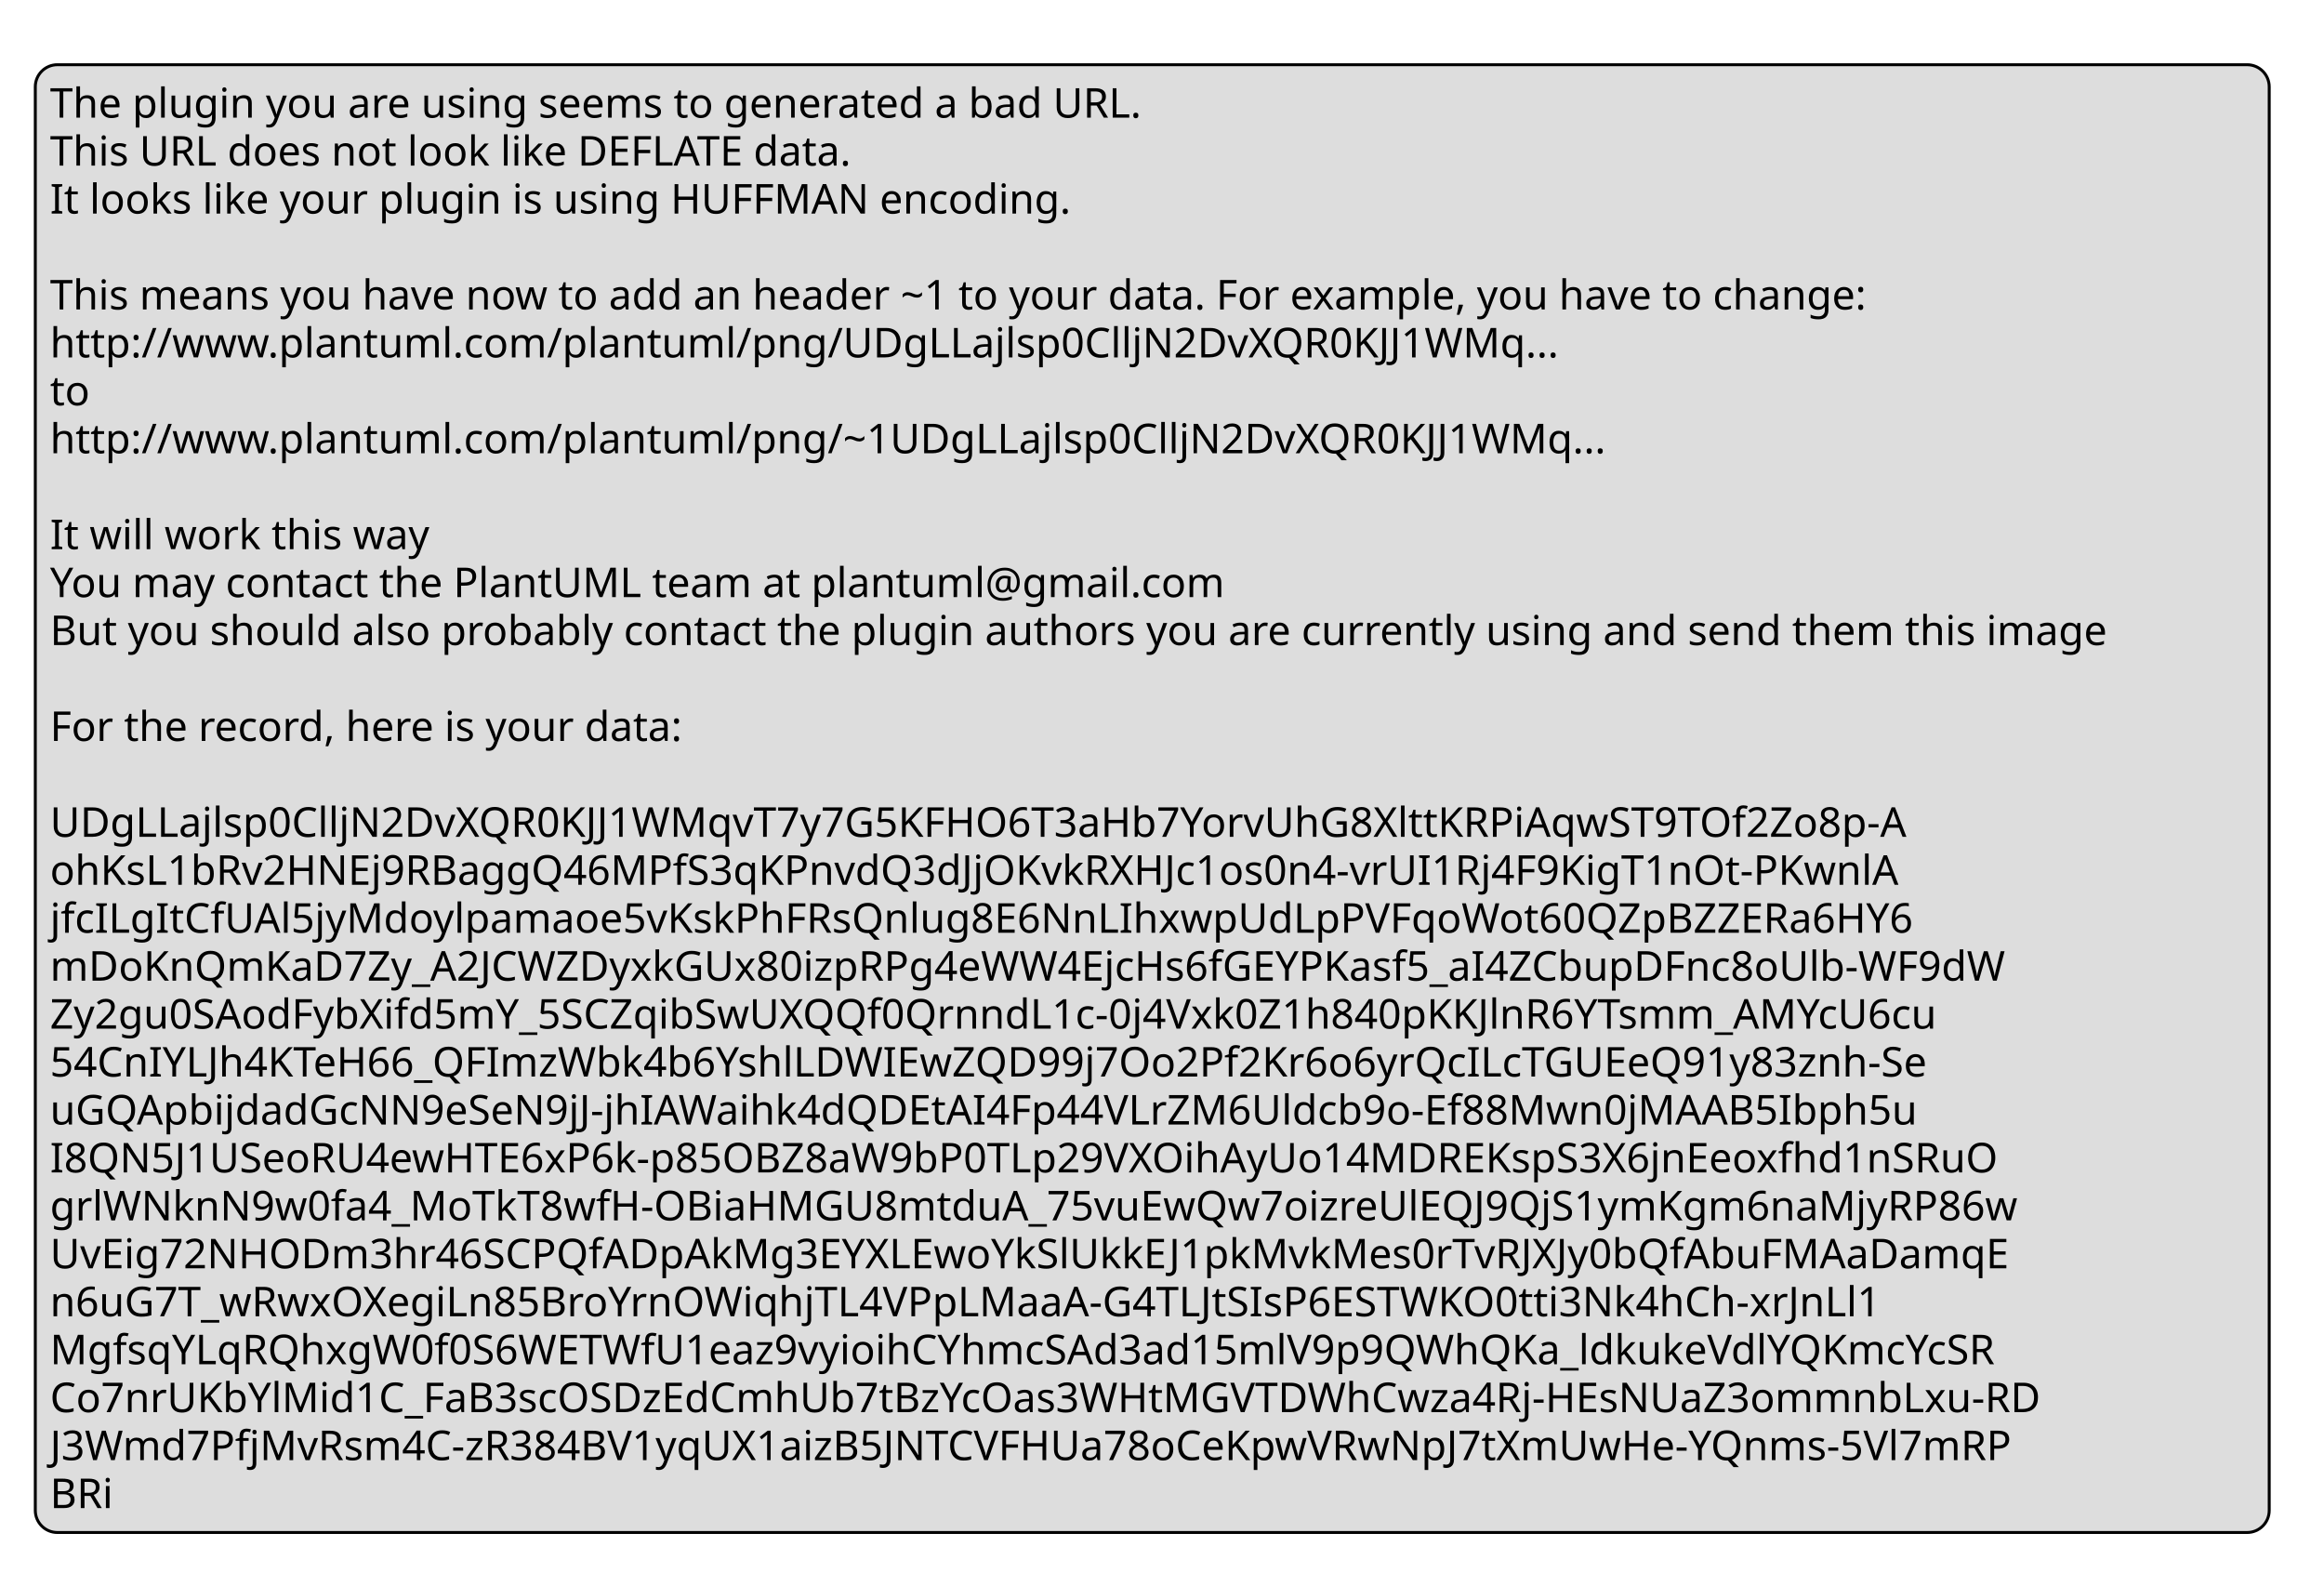
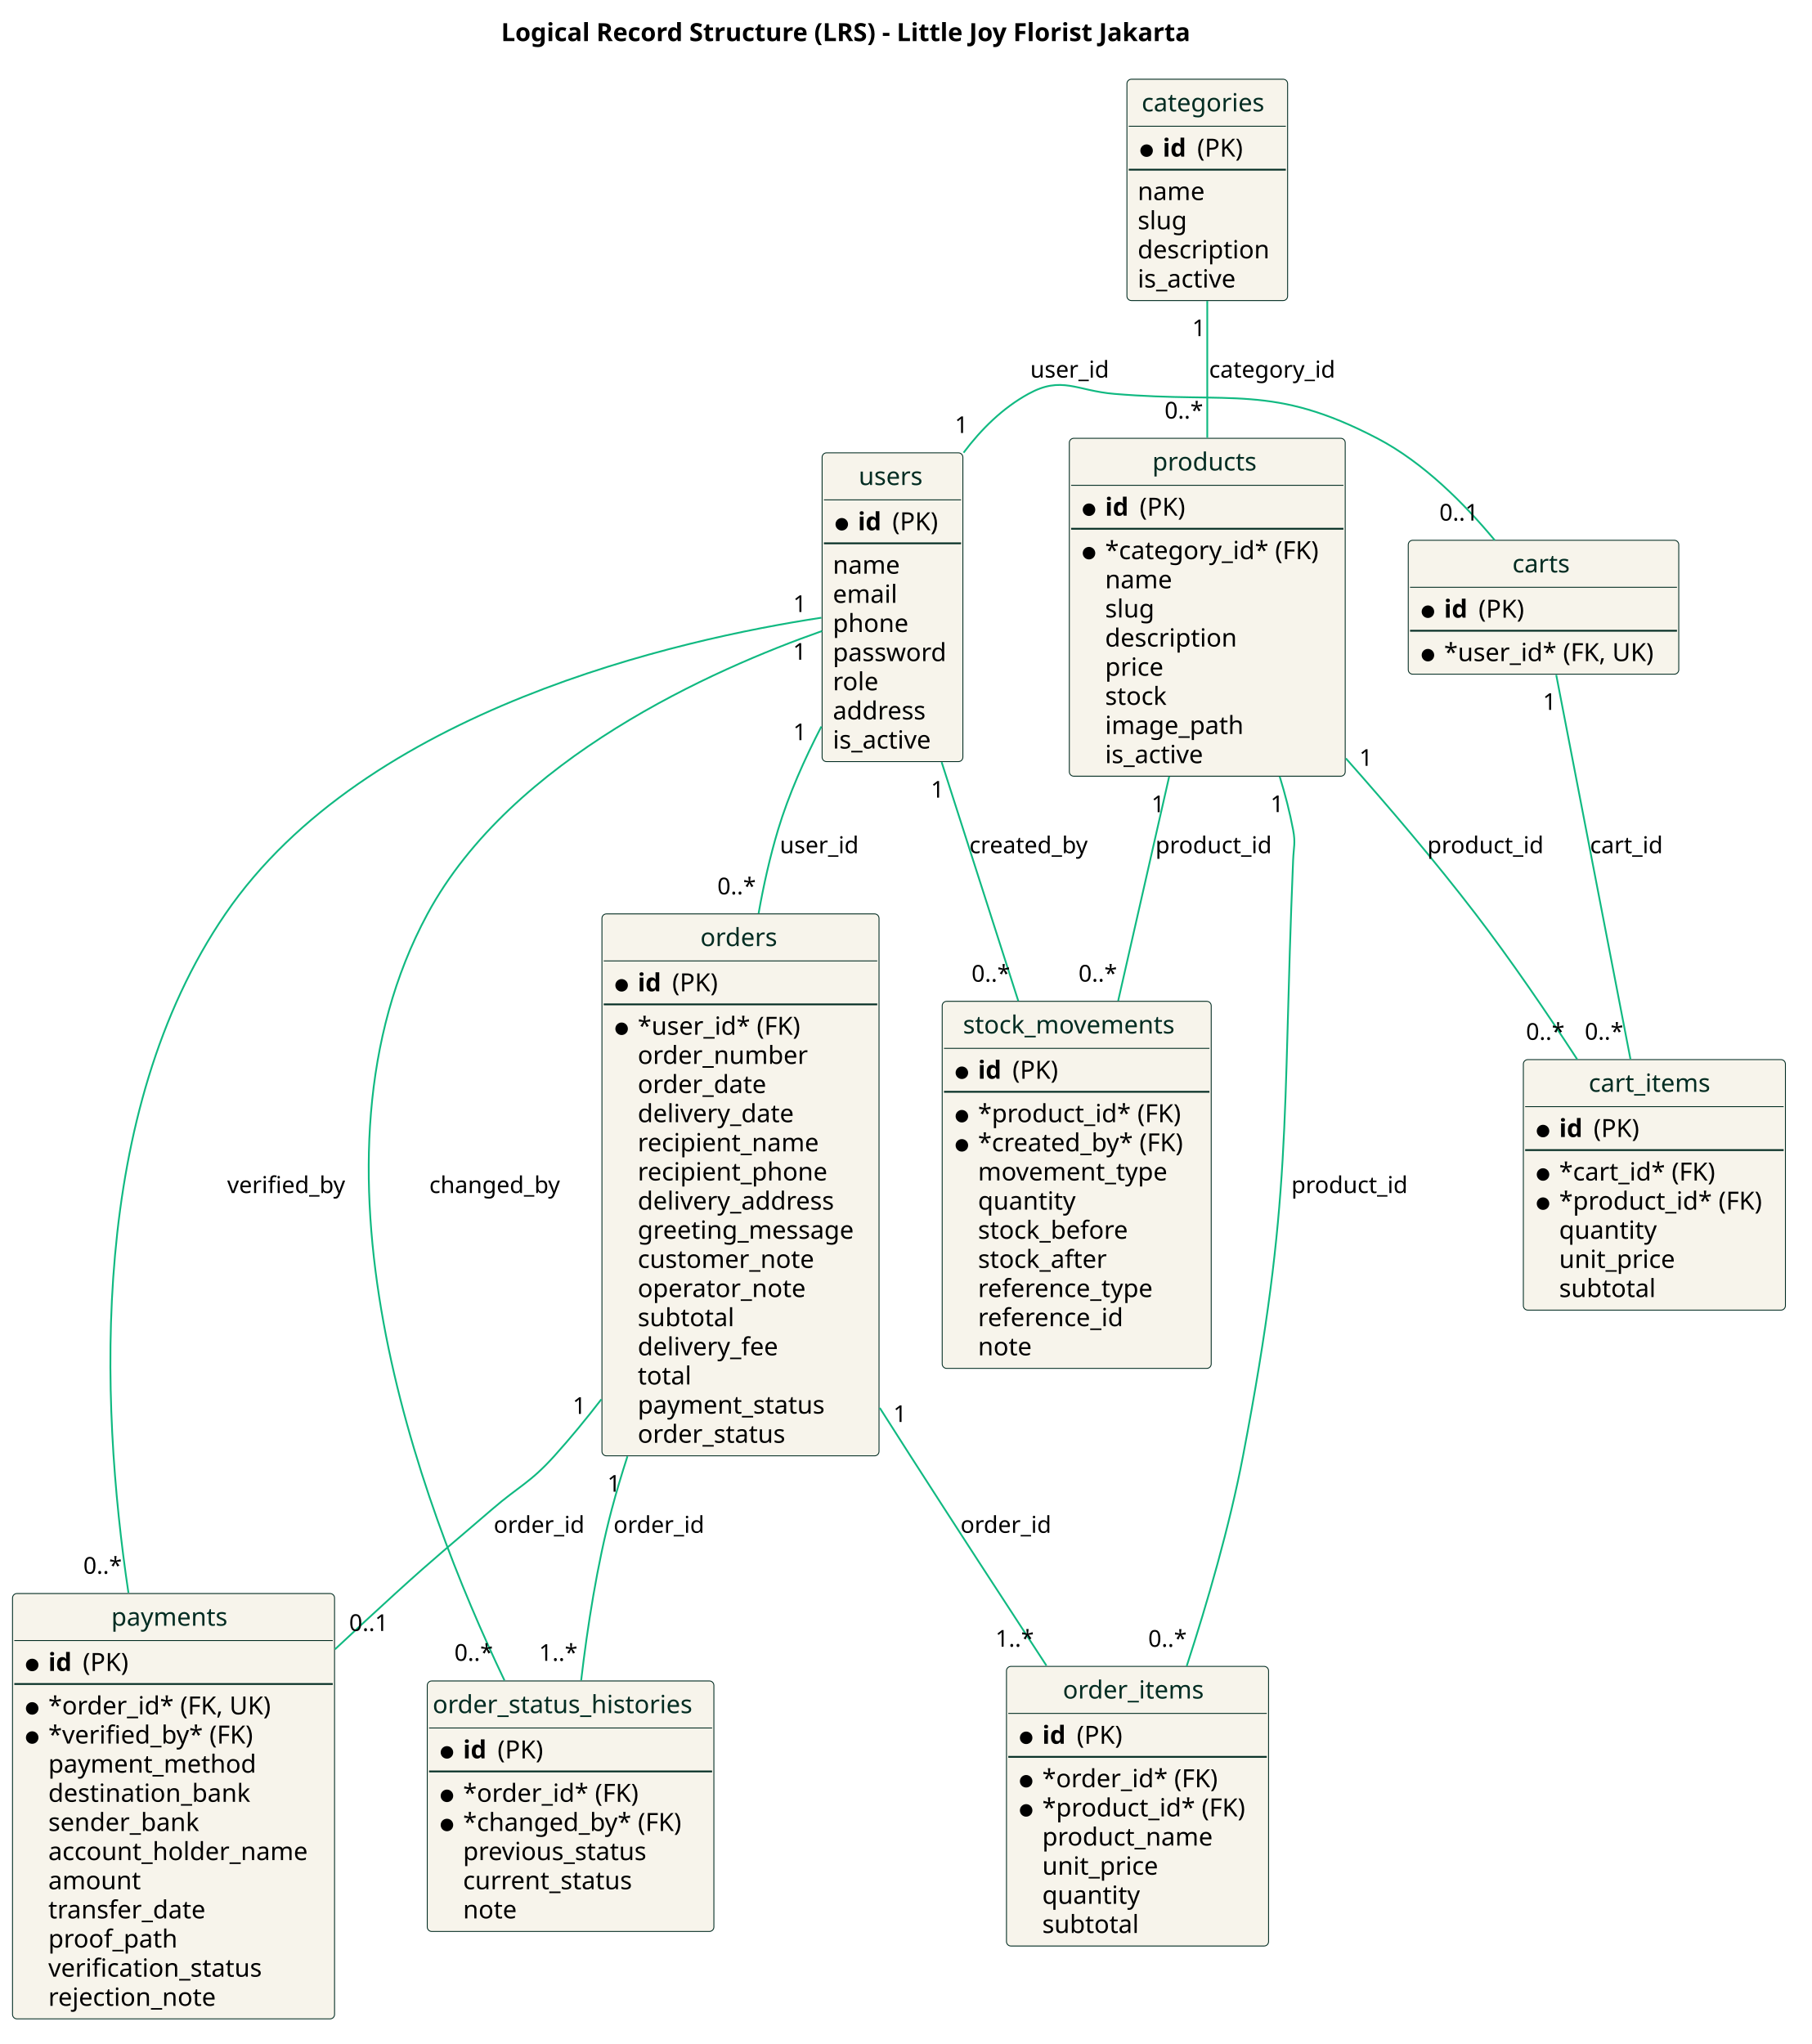
- <svg xmlns="http://www.w3.org/2000/svg" version="1.1" data-diagram-type="CLASS" style="width:790px;height:539px;background:#FFFFFF;" width="790px" height="539px" viewBox="0 0 790 539" zoomAndPan="magnify" preserveAspectRatio="none" contentStyleType="text/css">
+ <svg xmlns="http://www.w3.org/2000/svg" version="1.1" data-diagram-type="CLASS" style="width:1013px;height:1143px;background:#FFFFFF;" width="1013px" height="1143px" viewBox="0 0 1013 1143" zoomAndPan="magnify" preserveAspectRatio="none" contentStyleType="text/css">
  <defs />
  <g>
-     <g class="legend" data-source-line="1">
-       <rect x="12" y="22" width="759.376" height="498.906" fill="#DDDDDD" style="stroke:#000000;stroke-width:1;" rx="7.5" ry="7.5" />
-       <text x="17" y="39.995" fill="#000000" font-size="14" lengthAdjust="spacing" textLength="399.301" font-family="sans-serif">The plugin you are using seems to generated a bad URL.</text>
-       <text x="17" y="56.292" fill="#000000" font-size="14" lengthAdjust="spacing" textLength="295.887" font-family="sans-serif">This URL does not look like DEFLATE data.</text>
-       <text x="17" y="72.589" fill="#000000" font-size="14" lengthAdjust="spacing" textLength="367.664" font-family="sans-serif">It looks like your plugin is using HUFFMAN encoding.</text>
-       <text x="17" y="88.886" fill="#000000" font-size="14" lengthAdjust="spacing" textLength="4.45" font-family="sans-serif"> </text>
-       <text x="17" y="105.183" fill="#000000" font-size="14" lengthAdjust="spacing" textLength="671.706" font-family="sans-serif">This means you have now to add an header ~1 to your data. For example, you have to change:</text>
-       <text x="17" y="121.48" fill="#000000" font-size="14" lengthAdjust="spacing" textLength="541.673" font-family="sans-serif">http://www.plantuml.com/plantuml/png/UDgLLajlsp0ClljN2DvXQR0KJJ1WMq...</text>
-       <text x="17" y="137.776" fill="#000000" font-size="14" lengthAdjust="spacing" textLength="14.055" font-family="sans-serif">to</text>
-       <text x="17" y="154.073" fill="#000000" font-size="14" lengthAdjust="spacing" textLength="562.311" font-family="sans-serif">http://www.plantuml.com/plantuml/png/~1UDgLLajlsp0ClljN2DvXQR0KJJ1WMq...</text>
-       <text x="17" y="170.37" fill="#000000" font-size="14" lengthAdjust="spacing" textLength="4.45" font-family="sans-serif"> </text>
-       <text x="17" y="186.667" fill="#000000" font-size="14" lengthAdjust="spacing" textLength="138.277" font-family="sans-serif">It will work this way</text>
-       <text x="17" y="202.964" fill="#000000" font-size="14" lengthAdjust="spacing" textLength="428.148" font-family="sans-serif">You may contact the PlantUML team at plantuml@gmail.com</text>
-       <text x="17" y="219.261" fill="#000000" font-size="14" lengthAdjust="spacing" textLength="749.376" font-family="sans-serif">But you should also probably contact the plugin authors you are currently using and send them this image</text>
-       <text x="17" y="235.558" fill="#000000" font-size="14" lengthAdjust="spacing" textLength="4.45" font-family="sans-serif"> </text>
-       <text x="17" y="251.855" fill="#000000" font-size="14" lengthAdjust="spacing" textLength="232.545" font-family="sans-serif">For the record, here is your data:</text>
-       <text x="17" y="268.151" fill="#000000" font-size="14" lengthAdjust="spacing" textLength="4.45" font-family="sans-serif"> </text>
-       <text x="17" y="284.448" fill="#000000" font-size="14" lengthAdjust="spacing" textLength="677.968" font-family="sans-serif">UDgLLajlsp0ClljN2DvXQR0KJJ1WMqvT7y7G5KFHO6T3aHb7YorvUhG8XlttKRPiAqwST9TOf2Zo8p-A</text>
-       <text x="17" y="300.745" fill="#000000" font-size="14" lengthAdjust="spacing" textLength="669.061" font-family="sans-serif">ohKsL1bRv2HNEj9RBaggQ46MPfS3qKPnvdQ3dJjOKvkRXHJc1os0n4-vrUI1Rj4F9KigT1nOt-PKwnlA</text>
-       <text x="17" y="317.042" fill="#000000" font-size="14" lengthAdjust="spacing" textLength="673.538" font-family="sans-serif">jfcILgItCfUAl5jyMdoylpamaoe5vKskPhFRsQnlug8E6NnLIhxwpUdLpPVFqoWot60QZpBZZERa6HY6</text>
-       <text x="17" y="333.339" fill="#000000" font-size="14" lengthAdjust="spacing" textLength="714.567" font-family="sans-serif">mDoKnQmKaD7Zy_A2JCWZDyxkGUx80izpRPg4eWW4EjcHs6fGEYPKasf5_aI4ZCbupDFnc8oUlb-WF9dW</text>
-       <text x="17" y="349.636" fill="#000000" font-size="14" lengthAdjust="spacing" textLength="693.472" font-family="sans-serif">Zy2gu0SAodFybXifd5mY_5SCZqibSwUXQQf0QrnndL1c-0j4Vxk0Z1h840pKKJlnR6YTsmm_AMYcU6cu</text>
-       <text x="17" y="365.933" fill="#000000" font-size="14" lengthAdjust="spacing" textLength="683.881" font-family="sans-serif">54CnIYLJh4KTeH66_QFImzWbk4b6YshlLDWIEwZQD99j7Oo2Pf2Kr6o6yrQcILcTGUEeQ91y83znh-Se</text>
-       <text x="17" y="382.229" fill="#000000" font-size="14" lengthAdjust="spacing" textLength="671.173" font-family="sans-serif">uGQApbijdadGcNN9eSeN9jJ-jhIAWaihk4dQDEtAI4Fp44VLrZM6Uldcb9o-Ef88Mwn0jMAAB5Ibph5u</text>
-       <text x="17" y="398.526" fill="#000000" font-size="14" lengthAdjust="spacing" textLength="710.37" font-family="sans-serif">I8QN5J1USeoRU4ewHTE6xP6k-p85OBZ8aW9bP0TLp29VXOihAyUo14MDREKspS3X6jnEeoxfhd1nSRuO</text>
-       <text x="17" y="414.823" fill="#000000" font-size="14" lengthAdjust="spacing" textLength="707.102" font-family="sans-serif">grlWNknN9w0fa4_MoTkT8wfH-OBiaHMGU8mtduA_75vuEwQw7oizreUlEQJ9QjS1ymKgm6naMjyRP86w</text>
-       <text x="17" y="431.12" fill="#000000" font-size="14" lengthAdjust="spacing" textLength="707.95" font-family="sans-serif">UvEig72NHODm3hr46SCPQfADpAkMg3EYXLEwoYkSlUkkEJ1pkMvkMes0rTvRJXJy0bQfAbuFMAaDamqE</text>
-       <text x="17" y="447.417" fill="#000000" font-size="14" lengthAdjust="spacing" textLength="664.795" font-family="sans-serif">n6uG7T_wRwxOXegiLn85BroYrnOWiqhjTL4VPpLMaaA-G4TLJtSIsP6ESTWKO0tti3Nk4hCh-xrJnLl1</text>
-       <text x="17" y="463.714" fill="#000000" font-size="14" lengthAdjust="spacing" textLength="710.062" font-family="sans-serif">MgfsqYLqRQhxgW0f0S6WETWfU1eaz9vyioihCYhmcSAd3ad15mlV9p9QWhQKa_ldkukeVdlYQKmcYcSR</text>
-       <text x="17" y="480.011" fill="#000000" font-size="14" lengthAdjust="spacing" textLength="721.615" font-family="sans-serif">Co7nrUKbYlMid1C_FaB3scOSDzEdCmhUb7tBzYcOas3WHtMGVTDWhCwza4Rj-HEsNUaZ3ommnbLxu-RD</text>
-       <text x="17" y="496.308" fill="#000000" font-size="14" lengthAdjust="spacing" textLength="715.935" font-family="sans-serif">J3Wmd7PfjMvRsm4C-zR384BV1yqUX1aizB5JNTCVFHUa78oCeKpwVRwNpJ7tXmUwHe-YQnms-5Vl7mRP</text>
-       <text x="17" y="512.605" fill="#000000" font-size="14" lengthAdjust="spacing" textLength="23.222" font-family="sans-serif">BRi</text>
+     <g class="title" data-source-line="8">
+       <text x="280.185" y="22.995" fill="#000000" font-size="14" lengthAdjust="spacing" textLength="445.929" font-weight="700" font-family="'Plus Jakarta Sans'">Logical Record Structure (LRS) - Little Joy Florist Jakarta</text>
+     </g>
+     <g class="entity" data-qualified-name="users" id="ent0001" data-source-line="10">
+       <rect x="459.67" y="253.227" width="78.712" height="172.672" fill="#F7F4EB" style="stroke:#022C22;stroke-width:0.5;" rx="2.5" ry="2.5" />
+       <text x="480.111" y="271.222" fill="#022C22" font-size="14" lengthAdjust="spacing" textLength="37.83" font-family="'Plus Jakarta Sans'">users</text>
+       <line x1="460.67" y1="279.524" x2="537.382" y2="279.524" style="stroke:#022C22;stroke-width:0.5;" />
+       <g data-visibility-modifier="IE_MANDATORY">
+         <ellipse cx="470.67" cy="293.172" rx="3" ry="3" fill="#000000" style="stroke:#000000;stroke-width:1;" />
+       </g>
+       <text x="479.67" y="296.519" fill="#000000" font-size="14" lengthAdjust="spacing" textLength="14.82" font-weight="700" font-family="'Plus Jakarta Sans'">id</text>
+       <text x="498.94" y="296.519" fill="#000000" font-size="14" lengthAdjust="spacing" textLength="28.547" font-family="'Plus Jakarta Sans'">(PK)</text>
+       <line x1="460.67" y1="303.821" x2="537.382" y2="303.821" style="stroke:#022C22;stroke-width:1;" />
+       <text x="465.67" y="320.816" fill="#000000" font-size="14" lengthAdjust="spacing" textLength="39.703" font-family="'Plus Jakarta Sans'">name</text>
+       <text x="465.67" y="337.113" fill="#000000" font-size="14" lengthAdjust="spacing" textLength="38.609" font-family="'Plus Jakarta Sans'">email</text>
+       <text x="465.67" y="353.409" fill="#000000" font-size="14" lengthAdjust="spacing" textLength="43.812" font-family="'Plus Jakarta Sans'">phone</text>
+       <text x="465.67" y="369.706" fill="#000000" font-size="14" lengthAdjust="spacing" textLength="66.712" font-family="'Plus Jakarta Sans'">password</text>
+       <text x="465.67" y="386.003" fill="#000000" font-size="14" lengthAdjust="spacing" textLength="26.824" font-family="'Plus Jakarta Sans'">role</text>
+       <text x="465.67" y="402.3" fill="#000000" font-size="14" lengthAdjust="spacing" textLength="55.31" font-family="'Plus Jakarta Sans'">address</text>
+       <text x="465.67" y="418.597" fill="#000000" font-size="14" lengthAdjust="spacing" textLength="60.737" font-family="'Plus Jakarta Sans'">is_active</text>
+     </g>
+     <g class="entity" data-qualified-name="categories" id="ent0002" data-source-line="22">
+       <rect x="630.11" y="44.297" width="89.841" height="123.781" fill="#F7F4EB" style="stroke:#022C22;stroke-width:0.5;" rx="2.5" ry="2.5" />
+       <text x="638.338" y="62.292" fill="#022C22" font-size="14" lengthAdjust="spacing" textLength="73.384" font-family="'Plus Jakarta Sans'">categories</text>
+       <line x1="631.11" y1="70.594" x2="718.951" y2="70.594" style="stroke:#022C22;stroke-width:0.5;" />
+       <g data-visibility-modifier="IE_MANDATORY">
+         <ellipse cx="641.11" cy="84.242" rx="3" ry="3" fill="#000000" style="stroke:#000000;stroke-width:1;" />
+       </g>
+       <text x="650.11" y="87.589" fill="#000000" font-size="14" lengthAdjust="spacing" textLength="14.82" font-weight="700" font-family="'Plus Jakarta Sans'">id</text>
+       <text x="669.38" y="87.589" fill="#000000" font-size="14" lengthAdjust="spacing" textLength="28.547" font-family="'Plus Jakarta Sans'">(PK)</text>
+       <line x1="631.11" y1="94.891" x2="718.951" y2="94.891" style="stroke:#022C22;stroke-width:1;" />
+       <text x="636.11" y="111.886" fill="#000000" font-size="14" lengthAdjust="spacing" textLength="39.703" font-family="'Plus Jakarta Sans'">name</text>
+       <text x="636.11" y="128.183" fill="#000000" font-size="14" lengthAdjust="spacing" textLength="28.943" font-family="'Plus Jakarta Sans'">slug</text>
+       <text x="636.11" y="144.48" fill="#000000" font-size="14" lengthAdjust="spacing" textLength="77.841" font-family="'Plus Jakarta Sans'">description</text>
+       <text x="636.11" y="160.776" fill="#000000" font-size="14" lengthAdjust="spacing" textLength="60.737" font-family="'Plus Jakarta Sans'">is_active</text>
+     </g>
+     <g class="entity" data-qualified-name="products" id="ent0003" data-source-line="31">
+       <rect x="597.9" y="245.087" width="154.256" height="188.969" fill="#F7F4EB" style="stroke:#022C22;stroke-width:0.5;" rx="2.5" ry="2.5" />
+       <text x="644.304" y="263.082" fill="#022C22" font-size="14" lengthAdjust="spacing" textLength="61.448" font-family="'Plus Jakarta Sans'">products</text>
+       <line x1="598.9" y1="271.384" x2="751.156" y2="271.384" style="stroke:#022C22;stroke-width:0.5;" />
+       <g data-visibility-modifier="IE_MANDATORY">
+         <ellipse cx="608.9" cy="285.032" rx="3" ry="3" fill="#000000" style="stroke:#000000;stroke-width:1;" />
+       </g>
+       <text x="617.9" y="288.379" fill="#000000" font-size="14" lengthAdjust="spacing" textLength="14.82" font-weight="700" font-family="'Plus Jakarta Sans'">id</text>
+       <text x="637.17" y="288.379" fill="#000000" font-size="14" lengthAdjust="spacing" textLength="28.547" font-family="'Plus Jakarta Sans'">(PK)</text>
+       <line x1="598.9" y1="295.681" x2="751.156" y2="295.681" style="stroke:#022C22;stroke-width:1;" />
+       <g data-visibility-modifier="IE_MANDATORY">
+         <ellipse cx="608.9" cy="309.329" rx="3" ry="3" fill="#000000" style="stroke:#000000;stroke-width:1;" />
+       </g>
+       <text x="617.9" y="312.676" fill="#000000" font-size="14" lengthAdjust="spacing" textLength="128.256" font-family="'Plus Jakarta Sans'">*category_id* (FK)</text>
+       <text x="617.9" y="328.973" fill="#000000" font-size="14" lengthAdjust="spacing" textLength="39.703" font-family="'Plus Jakarta Sans'">name</text>
+       <text x="617.9" y="345.269" fill="#000000" font-size="14" lengthAdjust="spacing" textLength="28.943" font-family="'Plus Jakarta Sans'">slug</text>
+       <text x="617.9" y="361.566" fill="#000000" font-size="14" lengthAdjust="spacing" textLength="77.841" font-family="'Plus Jakarta Sans'">description</text>
+       <text x="617.9" y="377.863" fill="#000000" font-size="14" lengthAdjust="spacing" textLength="34.843" font-family="'Plus Jakarta Sans'">price</text>
+       <text x="617.9" y="394.16" fill="#000000" font-size="14" lengthAdjust="spacing" textLength="37.153" font-family="'Plus Jakarta Sans'">stock</text>
+       <text x="617.9" y="410.457" fill="#000000" font-size="14" lengthAdjust="spacing" textLength="82.435" font-family="'Plus Jakarta Sans'">image_path</text>
+       <text x="617.9" y="426.754" fill="#000000" font-size="14" lengthAdjust="spacing" textLength="60.737" font-family="'Plus Jakarta Sans'">is_active</text>
+     </g>
+     <g class="entity" data-qualified-name="carts" id="ent0004" data-source-line="44">
+       <rect x="787.41" y="302.117" width="151.248" height="74.891" fill="#F7F4EB" style="stroke:#022C22;stroke-width:0.5;" rx="2.5" ry="2.5" />
+       <text x="845.626" y="320.112" fill="#022C22" font-size="14" lengthAdjust="spacing" textLength="34.815" font-family="'Plus Jakarta Sans'">carts</text>
+       <line x1="788.41" y1="328.414" x2="937.658" y2="328.414" style="stroke:#022C22;stroke-width:0.5;" />
+       <g data-visibility-modifier="IE_MANDATORY">
+         <ellipse cx="798.41" cy="342.062" rx="3" ry="3" fill="#000000" style="stroke:#000000;stroke-width:1;" />
+       </g>
+       <text x="807.41" y="345.409" fill="#000000" font-size="14" lengthAdjust="spacing" textLength="14.82" font-weight="700" font-family="'Plus Jakarta Sans'">id</text>
+       <text x="826.681" y="345.409" fill="#000000" font-size="14" lengthAdjust="spacing" textLength="28.547" font-family="'Plus Jakarta Sans'">(PK)</text>
+       <line x1="788.41" y1="352.711" x2="937.658" y2="352.711" style="stroke:#022C22;stroke-width:1;" />
+       <g data-visibility-modifier="IE_MANDATORY">
+         <ellipse cx="798.41" cy="366.359" rx="3" ry="3" fill="#000000" style="stroke:#000000;stroke-width:1;" />
+       </g>
+       <text x="807.41" y="369.706" fill="#000000" font-size="14" lengthAdjust="spacing" textLength="125.248" font-family="'Plus Jakarta Sans'">*user_id* (FK, UK)</text>
+     </g>
+     <g class="entity" data-qualified-name="cart_items" id="ent0005" data-source-line="50">
+       <rect x="851.76" y="592.537" width="146.538" height="140.078" fill="#F7F4EB" style="stroke:#022C22;stroke-width:0.5;" rx="2.5" ry="2.5" />
+       <text x="888.306" y="610.532" fill="#022C22" font-size="14" lengthAdjust="spacing" textLength="73.445" font-family="'Plus Jakarta Sans'">cart_items</text>
+       <line x1="852.76" y1="618.834" x2="997.298" y2="618.834" style="stroke:#022C22;stroke-width:0.5;" />
+       <g data-visibility-modifier="IE_MANDATORY">
+         <ellipse cx="862.76" cy="632.482" rx="3" ry="3" fill="#000000" style="stroke:#000000;stroke-width:1;" />
+       </g>
+       <text x="871.76" y="635.829" fill="#000000" font-size="14" lengthAdjust="spacing" textLength="14.82" font-weight="700" font-family="'Plus Jakarta Sans'">id</text>
+       <text x="891.03" y="635.829" fill="#000000" font-size="14" lengthAdjust="spacing" textLength="28.547" font-family="'Plus Jakarta Sans'">(PK)</text>
+       <line x1="852.76" y1="643.131" x2="997.298" y2="643.131" style="stroke:#022C22;stroke-width:1;" />
+       <g data-visibility-modifier="IE_MANDATORY">
+         <ellipse cx="862.76" cy="656.779" rx="3" ry="3" fill="#000000" style="stroke:#000000;stroke-width:1;" />
+       </g>
+       <text x="871.76" y="660.126" fill="#000000" font-size="14" lengthAdjust="spacing" textLength="93.905" font-family="'Plus Jakarta Sans'">*cart_id* (FK)</text>
+       <g data-visibility-modifier="IE_MANDATORY">
+         <ellipse cx="862.76" cy="673.076" rx="3" ry="3" fill="#000000" style="stroke:#000000;stroke-width:1;" />
+       </g>
+       <text x="871.76" y="676.423" fill="#000000" font-size="14" lengthAdjust="spacing" textLength="120.538" font-family="'Plus Jakarta Sans'">*product_id* (FK)</text>
+       <text x="871.76" y="692.72" fill="#000000" font-size="14" lengthAdjust="spacing" textLength="58.365" font-family="'Plus Jakarta Sans'">quantity</text>
+       <text x="871.76" y="709.016" fill="#000000" font-size="14" lengthAdjust="spacing" textLength="68.968" font-family="'Plus Jakarta Sans'">unit_price</text>
+       <text x="871.76" y="725.313" fill="#000000" font-size="14" lengthAdjust="spacing" textLength="57.066" font-family="'Plus Jakarta Sans'">subtotal</text>
+     </g>
+     <g class="entity" data-qualified-name="orders" id="ent0006" data-source-line="60">
+       <rect x="336.57" y="511.047" width="154.926" height="303.047" fill="#F7F4EB" style="stroke:#022C22;stroke-width:0.5;" rx="2.5" ry="2.5" />
+       <text x="391.597" y="529.042" fill="#022C22" font-size="14" lengthAdjust="spacing" textLength="44.871" font-family="'Plus Jakarta Sans'">orders</text>
+       <line x1="337.57" y1="537.344" x2="490.496" y2="537.344" style="stroke:#022C22;stroke-width:0.5;" />
+       <g data-visibility-modifier="IE_MANDATORY">
+         <ellipse cx="347.57" cy="550.992" rx="3" ry="3" fill="#000000" style="stroke:#000000;stroke-width:1;" />
+       </g>
+       <text x="356.57" y="554.339" fill="#000000" font-size="14" lengthAdjust="spacing" textLength="14.82" font-weight="700" font-family="'Plus Jakarta Sans'">id</text>
+       <text x="375.841" y="554.339" fill="#000000" font-size="14" lengthAdjust="spacing" textLength="28.547" font-family="'Plus Jakarta Sans'">(PK)</text>
+       <line x1="337.57" y1="561.641" x2="490.496" y2="561.641" style="stroke:#022C22;stroke-width:1;" />
+       <g data-visibility-modifier="IE_MANDATORY">
+         <ellipse cx="347.57" cy="575.289" rx="3" ry="3" fill="#000000" style="stroke:#000000;stroke-width:1;" />
+       </g>
+       <text x="356.57" y="578.636" fill="#000000" font-size="14" lengthAdjust="spacing" textLength="96.92" font-family="'Plus Jakarta Sans'">*user_id* (FK)</text>
+       <text x="356.57" y="594.933" fill="#000000" font-size="14" lengthAdjust="spacing" textLength="99.217" font-family="'Plus Jakarta Sans'">order_number</text>
+       <text x="356.57" y="611.23" fill="#000000" font-size="14" lengthAdjust="spacing" textLength="76.145" font-family="'Plus Jakarta Sans'">order_date</text>
+       <text x="356.57" y="627.526" fill="#000000" font-size="14" lengthAdjust="spacing" textLength="94.787" font-family="'Plus Jakarta Sans'">delivery_date</text>
+       <text x="356.57" y="643.823" fill="#000000" font-size="14" lengthAdjust="spacing" textLength="108.411" font-family="'Plus Jakarta Sans'">recipient_name</text>
+       <text x="356.57" y="660.12" fill="#000000" font-size="14" lengthAdjust="spacing" textLength="112.519" font-family="'Plus Jakarta Sans'">recipient_phone</text>
+       <text x="356.57" y="676.417" fill="#000000" font-size="14" lengthAdjust="spacing" textLength="118.528" font-family="'Plus Jakarta Sans'">delivery_address</text>
+       <text x="356.57" y="692.714" fill="#000000" font-size="14" lengthAdjust="spacing" textLength="128.926" font-family="'Plus Jakarta Sans'">greeting_message</text>
+       <text x="356.57" y="709.011" fill="#000000" font-size="14" lengthAdjust="spacing" textLength="104.467" font-family="'Plus Jakarta Sans'">customer_note</text>
+       <text x="356.57" y="725.308" fill="#000000" font-size="14" lengthAdjust="spacing" textLength="98.752" font-family="'Plus Jakarta Sans'">operator_note</text>
+       <text x="356.57" y="741.605" fill="#000000" font-size="14" lengthAdjust="spacing" textLength="57.066" font-family="'Plus Jakarta Sans'">subtotal</text>
+       <text x="356.57" y="757.901" fill="#000000" font-size="14" lengthAdjust="spacing" textLength="85.374" font-family="'Plus Jakarta Sans'">delivery_fee</text>
+       <text x="356.57" y="774.198" fill="#000000" font-size="14" lengthAdjust="spacing" textLength="32.013" font-family="'Plus Jakarta Sans'">total</text>
+       <text x="356.57" y="790.495" fill="#000000" font-size="14" lengthAdjust="spacing" textLength="112.383" font-family="'Plus Jakarta Sans'">payment_status</text>
+       <text x="356.57" y="806.792" fill="#000000" font-size="14" lengthAdjust="spacing" textLength="87.596" font-family="'Plus Jakarta Sans'">order_status</text>
+     </g>
+     <g class="entity" data-qualified-name="order_items" id="ent0007" data-source-line="80">
+       <rect x="562.76" y="931.837" width="146.538" height="156.375" fill="#F7F4EB" style="stroke:#022C22;stroke-width:0.5;" rx="2.5" ry="2.5" />
+       <text x="594.279" y="949.832" fill="#022C22" font-size="14" lengthAdjust="spacing" textLength="83.501" font-family="'Plus Jakarta Sans'">order_items</text>
+       <line x1="563.76" y1="958.134" x2="708.298" y2="958.134" style="stroke:#022C22;stroke-width:0.5;" />
+       <g data-visibility-modifier="IE_MANDATORY">
+         <ellipse cx="573.76" cy="971.782" rx="3" ry="3" fill="#000000" style="stroke:#000000;stroke-width:1;" />
+       </g>
+       <text x="582.76" y="975.129" fill="#000000" font-size="14" lengthAdjust="spacing" textLength="14.82" font-weight="700" font-family="'Plus Jakarta Sans'">id</text>
+       <text x="602.03" y="975.129" fill="#000000" font-size="14" lengthAdjust="spacing" textLength="28.547" font-family="'Plus Jakarta Sans'">(PK)</text>
+       <line x1="563.76" y1="982.431" x2="708.298" y2="982.431" style="stroke:#022C22;stroke-width:1;" />
+       <g data-visibility-modifier="IE_MANDATORY">
+         <ellipse cx="573.76" cy="996.079" rx="3" ry="3" fill="#000000" style="stroke:#000000;stroke-width:1;" />
+       </g>
+       <text x="582.76" y="999.426" fill="#000000" font-size="14" lengthAdjust="spacing" textLength="103.961" font-family="'Plus Jakarta Sans'">*order_id* (FK)</text>
+       <g data-visibility-modifier="IE_MANDATORY">
+         <ellipse cx="573.76" cy="1012.376" rx="3" ry="3" fill="#000000" style="stroke:#000000;stroke-width:1;" />
+       </g>
+       <text x="582.76" y="1015.723" fill="#000000" font-size="14" lengthAdjust="spacing" textLength="120.538" font-family="'Plus Jakarta Sans'">*product_id* (FK)</text>
+       <text x="582.76" y="1032.02" fill="#000000" font-size="14" lengthAdjust="spacing" textLength="100.857" font-family="'Plus Jakarta Sans'">product_name</text>
+       <text x="582.76" y="1048.316" fill="#000000" font-size="14" lengthAdjust="spacing" textLength="68.968" font-family="'Plus Jakarta Sans'">unit_price</text>
+       <text x="582.76" y="1064.613" fill="#000000" font-size="14" lengthAdjust="spacing" textLength="58.365" font-family="'Plus Jakarta Sans'">quantity</text>
+       <text x="582.76" y="1080.91" fill="#000000" font-size="14" lengthAdjust="spacing" textLength="57.066" font-family="'Plus Jakarta Sans'">subtotal</text>
+     </g>
+     <g class="entity" data-qualified-name="payments" id="ent0008" data-source-line="91">
+       <rect x="7" y="891.097" width="180.061" height="237.859" fill="#F7F4EB" style="stroke:#022C22;stroke-width:0.5;" rx="2.5" ry="2.5" />
+       <text x="62.202" y="909.092" fill="#022C22" font-size="14" lengthAdjust="spacing" textLength="69.658" font-family="'Plus Jakarta Sans'">payments</text>
+       <line x1="8" y1="917.394" x2="186.061" y2="917.394" style="stroke:#022C22;stroke-width:0.5;" />
+       <g data-visibility-modifier="IE_MANDATORY">
+         <ellipse cx="18" cy="931.042" rx="3" ry="3" fill="#000000" style="stroke:#000000;stroke-width:1;" />
+       </g>
+       <text x="27" y="934.389" fill="#000000" font-size="14" lengthAdjust="spacing" textLength="14.82" font-weight="700" font-family="'Plus Jakarta Sans'">id</text>
+       <text x="46.27" y="934.389" fill="#000000" font-size="14" lengthAdjust="spacing" textLength="28.547" font-family="'Plus Jakarta Sans'">(PK)</text>
+       <line x1="8" y1="941.691" x2="186.061" y2="941.691" style="stroke:#022C22;stroke-width:1;" />
+       <g data-visibility-modifier="IE_MANDATORY">
+         <ellipse cx="18" cy="955.339" rx="3" ry="3" fill="#000000" style="stroke:#000000;stroke-width:1;" />
+       </g>
+       <text x="27" y="958.686" fill="#000000" font-size="14" lengthAdjust="spacing" textLength="132.289" font-family="'Plus Jakarta Sans'">*order_id* (FK, UK)</text>
+       <g data-visibility-modifier="IE_MANDATORY">
+         <ellipse cx="18" cy="971.636" rx="3" ry="3" fill="#000000" style="stroke:#000000;stroke-width:1;" />
+       </g>
+       <text x="27" y="974.983" fill="#000000" font-size="14" lengthAdjust="spacing" textLength="123.642" font-family="'Plus Jakarta Sans'">*verified_by* (FK)</text>
+       <text x="27" y="991.279" fill="#000000" font-size="14" lengthAdjust="spacing" textLength="123.43" font-family="'Plus Jakarta Sans'">payment_method</text>
+       <text x="27" y="1007.576" fill="#000000" font-size="14" lengthAdjust="spacing" textLength="119.889" font-family="'Plus Jakarta Sans'">destination_bank</text>
+       <text x="27" y="1023.873" fill="#000000" font-size="14" lengthAdjust="spacing" textLength="89.482" font-family="'Plus Jakarta Sans'">sender_bank</text>
+       <text x="27" y="1040.17" fill="#000000" font-size="14" lengthAdjust="spacing" textLength="154.061" font-family="'Plus Jakarta Sans'">account_holder_name</text>
+       <text x="27" y="1056.467" fill="#000000" font-size="14" lengthAdjust="spacing" textLength="54.018" font-family="'Plus Jakarta Sans'">amount</text>
+       <text x="27" y="1072.764" fill="#000000" font-size="14" lengthAdjust="spacing" textLength="93.857" font-family="'Plus Jakarta Sans'">transfer_date</text>
+       <text x="27" y="1089.061" fill="#000000" font-size="14" lengthAdjust="spacing" textLength="75.53" font-family="'Plus Jakarta Sans'">proof_path</text>
+       <text x="27" y="1105.358" fill="#000000" font-size="14" lengthAdjust="spacing" textLength="128.475" font-family="'Plus Jakarta Sans'">verification_status</text>
+       <text x="27" y="1121.655" fill="#000000" font-size="14" lengthAdjust="spacing" textLength="99.928" font-family="'Plus Jakarta Sans'">rejection_note</text>
+     </g>
+     <g class="entity" data-qualified-name="order_status_histories" id="ent0009" data-source-line="107">
+       <rect x="238.9" y="939.987" width="160.26" height="140.078" fill="#F7F4EB" style="stroke:#022C22;stroke-width:0.5;" rx="2.5" ry="2.5" />
+       <text x="241.9" y="957.982" fill="#022C22" font-size="14" lengthAdjust="spacing" textLength="154.26" font-family="'Plus Jakarta Sans'">order_status_histories</text>
+       <line x1="239.9" y1="966.284" x2="398.16" y2="966.284" style="stroke:#022C22;stroke-width:0.5;" />
+       <g data-visibility-modifier="IE_MANDATORY">
+         <ellipse cx="249.9" cy="979.932" rx="3" ry="3" fill="#000000" style="stroke:#000000;stroke-width:1;" />
+       </g>
+       <text x="258.9" y="983.279" fill="#000000" font-size="14" lengthAdjust="spacing" textLength="14.82" font-weight="700" font-family="'Plus Jakarta Sans'">id</text>
+       <text x="278.171" y="983.279" fill="#000000" font-size="14" lengthAdjust="spacing" textLength="28.547" font-family="'Plus Jakarta Sans'">(PK)</text>
+       <line x1="239.9" y1="990.581" x2="398.16" y2="990.581" style="stroke:#022C22;stroke-width:1;" />
+       <g data-visibility-modifier="IE_MANDATORY">
+         <ellipse cx="249.9" cy="1004.229" rx="3" ry="3" fill="#000000" style="stroke:#000000;stroke-width:1;" />
+       </g>
+       <text x="258.9" y="1007.576" fill="#000000" font-size="14" lengthAdjust="spacing" textLength="103.961" font-family="'Plus Jakarta Sans'">*order_id* (FK)</text>
+       <g data-visibility-modifier="IE_MANDATORY">
+         <ellipse cx="249.9" cy="1020.526" rx="3" ry="3" fill="#000000" style="stroke:#000000;stroke-width:1;" />
+       </g>
+       <text x="258.9" y="1023.873" fill="#000000" font-size="14" lengthAdjust="spacing" textLength="131.189" font-family="'Plus Jakarta Sans'">*changed_by* (FK)</text>
+       <text x="258.9" y="1040.169" fill="#000000" font-size="14" lengthAdjust="spacing" textLength="110.182" font-family="'Plus Jakarta Sans'">previous_status</text>
+       <text x="258.9" y="1056.466" fill="#000000" font-size="14" lengthAdjust="spacing" textLength="101.076" font-family="'Plus Jakarta Sans'">current_status</text>
+       <text x="258.9" y="1072.763" fill="#000000" font-size="14" lengthAdjust="spacing" textLength="31.541" font-family="'Plus Jakarta Sans'">note</text>
+     </g>
+     <g class="entity" data-qualified-name="stock_movements" id="ent0010" data-source-line="117">
+       <rect x="526.82" y="559.937" width="150.414" height="205.266" fill="#F7F4EB" style="stroke:#022C22;stroke-width:0.5;" rx="2.5" ry="2.5" />
+       <text x="538.446" y="577.932" fill="#022C22" font-size="14" lengthAdjust="spacing" textLength="127.162" font-family="'Plus Jakarta Sans'">stock_movements</text>
+       <line x1="527.82" y1="586.234" x2="676.234" y2="586.234" style="stroke:#022C22;stroke-width:0.5;" />
+       <g data-visibility-modifier="IE_MANDATORY">
+         <ellipse cx="537.82" cy="599.882" rx="3" ry="3" fill="#000000" style="stroke:#000000;stroke-width:1;" />
+       </g>
+       <text x="546.82" y="603.229" fill="#000000" font-size="14" lengthAdjust="spacing" textLength="14.82" font-weight="700" font-family="'Plus Jakarta Sans'">id</text>
+       <text x="566.091" y="603.229" fill="#000000" font-size="14" lengthAdjust="spacing" textLength="28.547" font-family="'Plus Jakarta Sans'">(PK)</text>
+       <line x1="527.82" y1="610.531" x2="676.234" y2="610.531" style="stroke:#022C22;stroke-width:1;" />
+       <g data-visibility-modifier="IE_MANDATORY">
+         <ellipse cx="537.82" cy="624.179" rx="3" ry="3" fill="#000000" style="stroke:#000000;stroke-width:1;" />
+       </g>
+       <text x="546.82" y="627.526" fill="#000000" font-size="14" lengthAdjust="spacing" textLength="120.538" font-family="'Plus Jakarta Sans'">*product_id* (FK)</text>
+       <g data-visibility-modifier="IE_MANDATORY">
+         <ellipse cx="537.82" cy="640.476" rx="3" ry="3" fill="#000000" style="stroke:#000000;stroke-width:1;" />
+       </g>
+       <text x="546.82" y="643.823" fill="#000000" font-size="14" lengthAdjust="spacing" textLength="124.414" font-family="'Plus Jakarta Sans'">*created_by* (FK)</text>
+       <text x="546.82" y="660.12" fill="#000000" font-size="14" lengthAdjust="spacing" textLength="113.989" font-family="'Plus Jakarta Sans'">movement_type</text>
+       <text x="546.82" y="676.416" fill="#000000" font-size="14" lengthAdjust="spacing" textLength="58.365" font-family="'Plus Jakarta Sans'">quantity</text>
+       <text x="546.82" y="692.713" fill="#000000" font-size="14" lengthAdjust="spacing" textLength="89.517" font-family="'Plus Jakarta Sans'">stock_before</text>
+       <text x="546.82" y="709.01" fill="#000000" font-size="14" lengthAdjust="spacing" textLength="77.519" font-family="'Plus Jakarta Sans'">stock_after</text>
+       <text x="546.82" y="725.307" fill="#000000" font-size="14" lengthAdjust="spacing" textLength="105.738" font-family="'Plus Jakarta Sans'">reference_type</text>
+       <text x="546.82" y="741.604" fill="#000000" font-size="14" lengthAdjust="spacing" textLength="87.24" font-family="'Plus Jakarta Sans'">reference_id</text>
+       <text x="546.82" y="757.901" fill="#000000" font-size="14" lengthAdjust="spacing" textLength="31.541" font-family="'Plus Jakarta Sans'">note</text>
+     </g>
+     <g class="link" data-entity-1="ent0001" data-entity-2="ent0004" id="lnk11" data-source-line="132" data-link-type="association">
+       <path d="M538.77,253.137 C548.7,239.927 560.71,228.107 575.03,220.247 C593.73,209.987 601.77,218.467 623.03,220.247 C689.06,225.787 711.27,214.467 770.03,245.087 C795.95,258.587 819.04,281.947 835.73,302.057" style="stroke:#10B981;stroke-width:1;" fill="none" id="users-carts" codeLine="132" />
+       <text x="576.03" y="211.154" fill="#000000" font-size="13" lengthAdjust="spacing" textLength="46.719" font-family="'Plus Jakarta Sans'">user_id</text>
+       <text x="533.853" y="242.138" fill="#000000" font-size="13" lengthAdjust="spacing" textLength="8.271" font-family="'Plus Jakarta Sans'">1</text>
+       <text x="804.801" y="291.119" fill="#000000" font-size="13" lengthAdjust="spacing" textLength="24.807" font-family="'Plus Jakarta Sans'">0..1</text>
+     </g>
+     <g class="link" data-entity-1="ent0001" data-entity-2="ent0006" id="lnk12" data-source-line="133" data-link-type="association">
+       <path d="M459.26,406.267 C449.87,424.417 440.91,444.507 435.03,464.047 C430.54,478.997 426.98,494.827 424.16,510.767" style="stroke:#10B981;stroke-width:1;" fill="none" id="users-orders" codeLine="133" />
+       <text x="436.03" y="477.114" fill="#000000" font-size="13" lengthAdjust="spacing" textLength="46.719" font-family="'Plus Jakarta Sans'">user_id</text>
+       <text x="443.488" y="413.891" fill="#000000" font-size="13" lengthAdjust="spacing" textLength="8.271" font-family="'Plus Jakarta Sans'">1</text>
+       <text x="401.094" y="500.121" fill="#000000" font-size="13" lengthAdjust="spacing" textLength="23.036" font-family="'Plus Jakarta Sans'">0..*</text>
+     </g>
+     <g class="link" data-entity-1="ent0002" data-entity-2="ent0003" id="lnk13" data-source-line="134" data-link-type="association">
+       <path d="M675.03,168.287 C675.03,191.717 675.03,219.017 675.03,244.817" style="stroke:#10B981;stroke-width:1;" fill="none" id="categories-products" codeLine="134" />
+       <text x="676.03" y="211.154" fill="#000000" font-size="13" lengthAdjust="spacing" textLength="75.816" font-family="'Plus Jakarta Sans'">category_id</text>
+       <text x="666.607" y="187.974" fill="#000000" font-size="13" lengthAdjust="spacing" textLength="8.271" font-family="'Plus Jakarta Sans'">1</text>
+       <text x="651.151" y="234.06" fill="#000000" font-size="13" lengthAdjust="spacing" textLength="23.036" font-family="'Plus Jakarta Sans'">0..*</text>
+     </g>
+     <g class="link" data-entity-1="ent0004" data-entity-2="ent0005" id="lnk14" data-source-line="135" data-link-type="association">
+       <path d="M870.14,377.387 C880.24,429.677 898.92,526.397 911.66,592.337" style="stroke:#10B981;stroke-width:1;" fill="none" id="carts-cart_items" codeLine="135" />
+       <text x="889.03" y="477.114" fill="#000000" font-size="13" lengthAdjust="spacing" textLength="43.919" font-family="'Plus Jakarta Sans'">cart_id</text>
+       <text x="862.677" y="396.972" fill="#000000" font-size="13" lengthAdjust="spacing" textLength="8.271" font-family="'Plus Jakarta Sans'">1</text>
+       <text x="886.097" y="581.394" fill="#000000" font-size="13" lengthAdjust="spacing" textLength="23.036" font-family="'Plus Jakarta Sans'">0..*</text>
+     </g>
+     <g class="link" data-entity-1="ent0003" data-entity-2="ent0005" id="lnk15" data-source-line="136" data-link-type="association">
+       <path d="M752.51,424.077 C776.55,451.167 802.61,481.797 825.03,511.047 C844.79,536.827 864.91,566.357 881.88,592.407" style="stroke:#10B981;stroke-width:1;" fill="none" id="products-cart_items" codeLine="136" />
+       <text x="798.03" y="477.114" fill="#000000" font-size="13" lengthAdjust="spacing" textLength="68.65" font-family="'Plus Jakarta Sans'">product_id</text>
+       <text x="760.034" y="428.249" fill="#000000" font-size="13" lengthAdjust="spacing" textLength="8.271" font-family="'Plus Jakarta Sans'">1</text>
+       <text x="853.246" y="581.471" fill="#000000" font-size="13" lengthAdjust="spacing" textLength="23.036" font-family="'Plus Jakarta Sans'">0..*</text>
+     </g>
+     <g class="link" data-entity-1="ent0006" data-entity-2="ent0008" id="lnk16" data-source-line="137" data-link-type="association">
+       <path d="M336.23,782.497 C327.76,793.477 318.96,804.187 310.03,814.097 C296.32,829.317 290.54,830.707 275.03,844.097 C250.95,864.897 244.56,869.687 221.03,891.097 C210.04,901.097 198.62,911.687 187.34,922.257" style="stroke:#10B981;stroke-width:1;" fill="none" id="orders-payments" codeLine="137" />
+       <text x="276.03" y="857.164" fill="#000000" font-size="13" lengthAdjust="spacing" textLength="53.257" font-family="'Plus Jakarta Sans'">order_id</text>
+       <text x="320.191" y="790.637" fill="#000000" font-size="13" lengthAdjust="spacing" textLength="8.271" font-family="'Plus Jakarta Sans'">1</text>
+       <text x="195.204" y="912.035" fill="#000000" font-size="13" lengthAdjust="spacing" textLength="24.807" font-family="'Plus Jakarta Sans'">0..1</text>
+     </g>
+     <g class="link" data-entity-1="ent0006" data-entity-2="ent0007" id="lnk17" data-source-line="138" data-link-type="association">
+       <path d="M491.91,787.287 C497.69,796.377 503.44,805.387 509.03,814.097 C533.89,852.857 561.79,895.757 585.1,931.417" style="stroke:#10B981;stroke-width:1;" fill="none" id="orders-order_items" codeLine="138" />
+       <text x="537.03" y="857.164" fill="#000000" font-size="13" lengthAdjust="spacing" textLength="53.257" font-family="'Plus Jakarta Sans'">order_id</text>
+       <text x="499.471" y="795.166" fill="#000000" font-size="13" lengthAdjust="spacing" textLength="8.271" font-family="'Plus Jakarta Sans'">1</text>
+       <text x="556.542" y="920.821" fill="#000000" font-size="13" lengthAdjust="spacing" textLength="23.036" font-family="'Plus Jakarta Sans'">1..*</text>
+     </g>
+     <g class="link" data-entity-1="ent0003" data-entity-2="ent0007" id="lnk18" data-source-line="139" data-link-type="association">
+       <path d="M715.53,434.237 C718.58,444.157 721.19,454.217 723.03,464.047 C724.42,471.477 723.35,473.497 723.03,481.047 C716.8,629.467 722.92,668.197 695.03,814.097 C687.5,853.517 675.04,896.297 663.52,931.717" style="stroke:#10B981;stroke-width:1;" fill="none" id="products-order_items" codeLine="139" />
+       <text x="722.03" y="667.144" fill="#000000" font-size="13" lengthAdjust="spacing" textLength="68.65" font-family="'Plus Jakarta Sans'">product_id</text>
+       <text x="710.335" y="454.131" fill="#000000" font-size="13" lengthAdjust="spacing" textLength="8.271" font-family="'Plus Jakarta Sans'">1</text>
+       <text x="641.996" y="920.88" fill="#000000" font-size="13" lengthAdjust="spacing" textLength="23.036" font-family="'Plus Jakarta Sans'">0..*</text>
+     </g>
+     <g class="link" data-entity-1="ent0006" data-entity-2="ent0009" id="lnk19" data-source-line="140" data-link-type="association">
+       <path d="M350.83,814.367 C347.6,824.347 344.62,834.317 342.03,844.097 C333.85,874.977 328.44,909.927 324.94,939.687" style="stroke:#10B981;stroke-width:1;" fill="none" id="orders-order_status_histories" codeLine="140" />
+       <text x="343.03" y="857.164" fill="#000000" font-size="13" lengthAdjust="spacing" textLength="53.257" font-family="'Plus Jakarta Sans'">order_id</text>
+       <text x="339.581" y="834.153" fill="#000000" font-size="13" lengthAdjust="spacing" textLength="8.271" font-family="'Plus Jakarta Sans'">1</text>
+       <text x="301.365" y="928.734" fill="#000000" font-size="13" lengthAdjust="spacing" textLength="23.036" font-family="'Plus Jakarta Sans'">1..*</text>
+     </g>
+     <g class="link" data-entity-1="ent0001" data-entity-2="ent0009" id="lnk20" data-source-line="141" data-link-type="association">
+       <path d="M459.61,352.877 C399.28,374.097 286.1,423.897 239.03,511.047 C164.23,649.537 233.92,839.057 282.06,939.667" style="stroke:#10B981;stroke-width:1;" fill="none" id="users-order_status_histories" codeLine="141" />
+       <text x="240.03" y="667.144" fill="#000000" font-size="13" lengthAdjust="spacing" textLength="78.54" font-family="'Plus Jakarta Sans'">changed_by</text>
+       <text x="443.36" y="368.924" fill="#000000" font-size="13" lengthAdjust="spacing" textLength="8.271" font-family="'Plus Jakarta Sans'">1</text>
+       <text x="254.063" y="928.711" fill="#000000" font-size="13" lengthAdjust="spacing" textLength="23.036" font-family="'Plus Jakarta Sans'">0..*</text>
+     </g>
+     <g class="link" data-entity-1="ent0001" data-entity-2="ent0008" id="lnk21" data-source-line="142" data-link-type="association">
+       <path d="M459.25,345.427 C380.27,357.427 204.54,396.327 126.03,511.047 C49.92,622.277 55.63,782.297 71.81,890.687" style="stroke:#10B981;stroke-width:1;" fill="none" id="users-payments" codeLine="142" />
+       <text x="127.03" y="667.144" fill="#000000" font-size="13" lengthAdjust="spacing" textLength="71.532" font-family="'Plus Jakarta Sans'">verified_by</text>
+       <text x="443.476" y="342.214" fill="#000000" font-size="13" lengthAdjust="spacing" textLength="8.271" font-family="'Plus Jakarta Sans'">1</text>
+       <text x="46.573" y="880.029" fill="#000000" font-size="13" lengthAdjust="spacing" textLength="23.036" font-family="'Plus Jakarta Sans'">0..*</text>
+     </g>
+     <g class="link" data-entity-1="ent0003" data-entity-2="ent0010" id="lnk22" data-source-line="143" data-link-type="association">
+       <path d="M653.72,434.277 C644.78,473.607 634.35,519.437 625.22,559.607" style="stroke:#10B981;stroke-width:1;" fill="none" id="products-stock_movements" codeLine="143" />
+       <text x="646.03" y="477.114" fill="#000000" font-size="13" lengthAdjust="spacing" textLength="68.65" font-family="'Plus Jakarta Sans'">product_id</text>
+       <text x="643.793" y="454.174" fill="#000000" font-size="13" lengthAdjust="spacing" textLength="8.271" font-family="'Plus Jakarta Sans'">1</text>
+       <text x="603.043" y="548.912" fill="#000000" font-size="13" lengthAdjust="spacing" textLength="23.036" font-family="'Plus Jakarta Sans'">0..*</text>
+     </g>
+     <g class="link" data-entity-1="ent0001" data-entity-2="ent0010" id="lnk23" data-source-line="144" data-link-type="association">
+       <path d="M526.5,426.167 C539.67,467.217 555.54,516.687 569.33,559.657" style="stroke:#10B981;stroke-width:1;" fill="none" id="users-stock_movements" codeLine="144" />
+       <text x="542.03" y="477.114" fill="#000000" font-size="13" lengthAdjust="spacing" textLength="72.249" font-family="'Plus Jakarta Sans'">created_by</text>
+       <text x="520.455" y="446.032" fill="#000000" font-size="13" lengthAdjust="spacing" textLength="8.271" font-family="'Plus Jakarta Sans'">1</text>
+       <text x="543.224" y="548.965" fill="#000000" font-size="13" lengthAdjust="spacing" textLength="23.036" font-family="'Plus Jakarta Sans'">0..*</text>
    </g>
  </g>
</svg>
